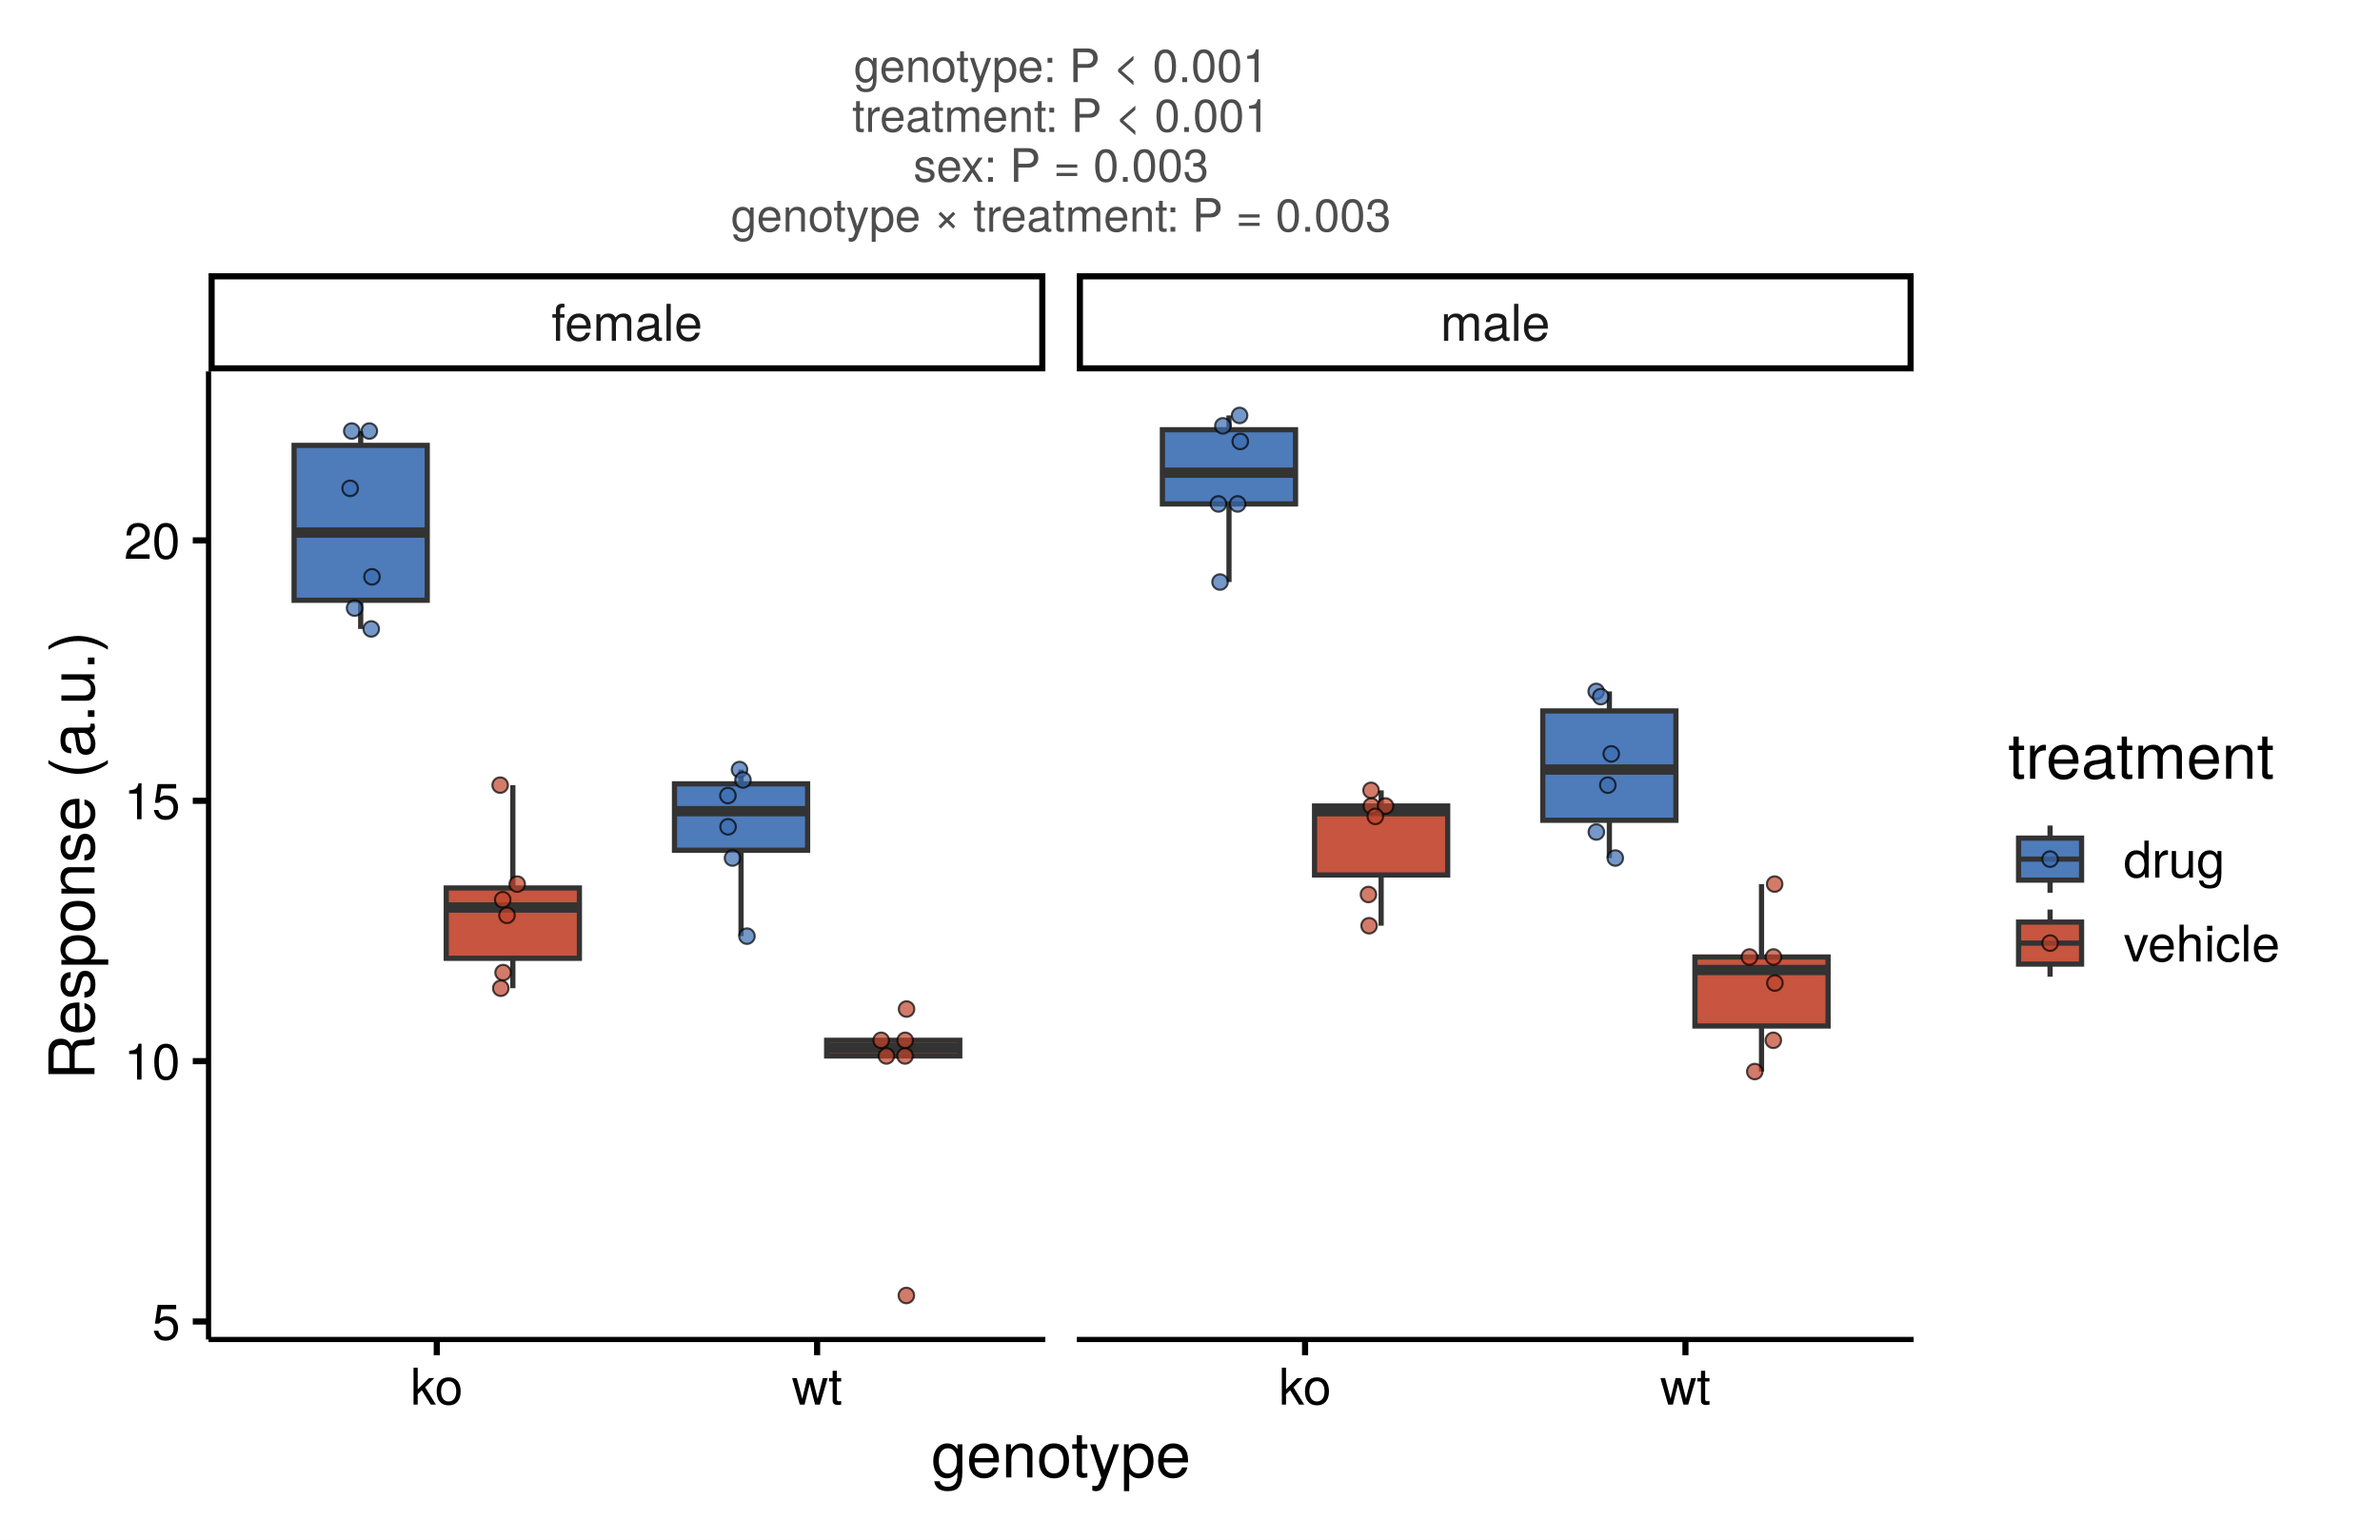
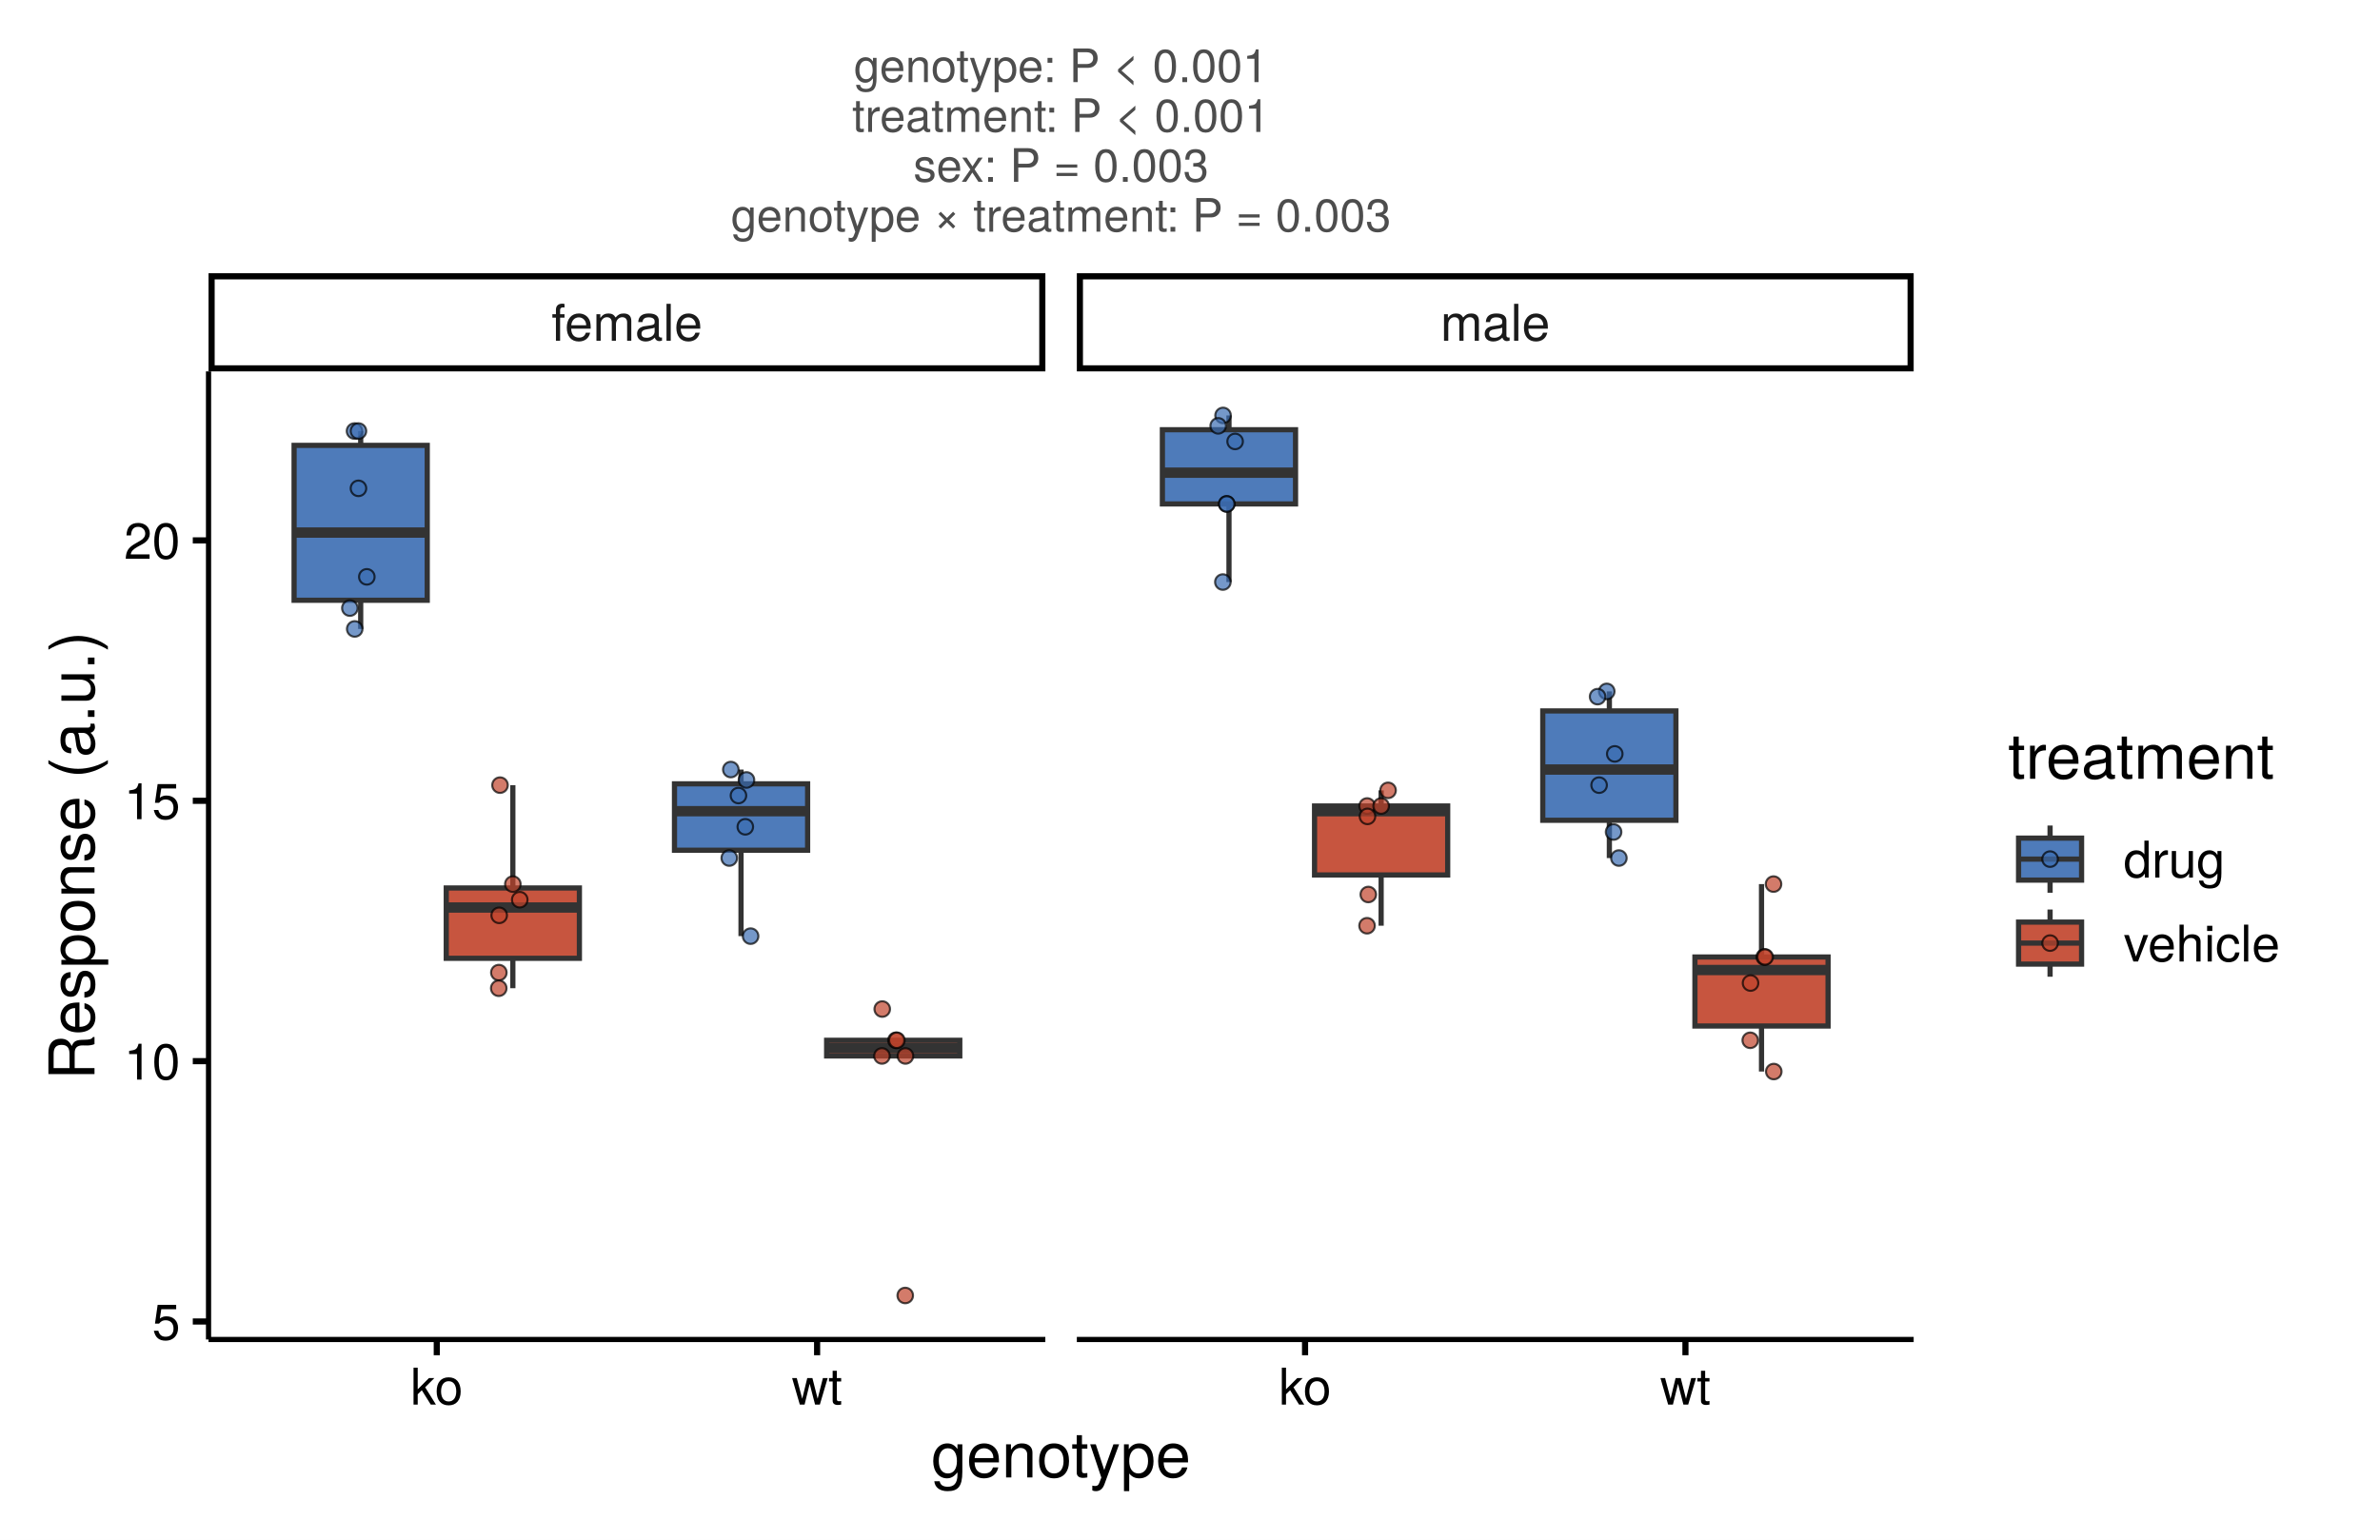
<svg xmlns="http://www.w3.org/2000/svg" class="svglite" width="489.60pt" height="316.80pt" viewBox="0 0 489.60 316.80">
  <defs>
    <style type="text/css">
    .svglite line, .svglite polyline, .svglite polygon, .svglite path, .svglite rect, .svglite circle {
      fill: none;
      stroke: #000000;
      stroke-linecap: round;
      stroke-linejoin: round;
      stroke-miterlimit: 10.00;
    }
    .svglite text {
      white-space: pre;
    }
  </style>
  </defs>
  <rect width="100%" height="100%" style="stroke: none; fill: #FFFFFF;" />
  <defs>
    <clipPath id="cpMC4wMHw0ODkuNjB8MC4wMHwzMTYuODA=">
      <rect x="0.00" y="0.00" width="489.60" height="316.80" />
    </clipPath>
  </defs>
  <g clip-path="url(#cpMC4wMHw0ODkuNjB8MC4wMHwzMTYuODA=)">
    <rect x="-0" y="-0" width="489.60" height="316.80" style="stroke-width: 1.26; stroke: #FFFFFF; fill: #FFFFFF;" />
  </g>
  <defs>
    <clipPath id="cpNDIuOTB8MjE1LjA0fDc2LjQyfDI3NS42MQ==">
      <rect x="42.90" y="76.42" width="172.15" height="199.19" />
    </clipPath>
  </defs>
  <g clip-path="url(#cpNDIuOTB8MjE1LjA0fDc2LjQyfDI3NS42MQ==)">
    <rect x="42.90" y="76.42" width="172.15" height="199.19" style="stroke-width: 1.26; stroke: none; fill: #FFFFFF;" />
    <line x1="74.20" y1="91.64" x2="74.20" y2="88.69" style="stroke-width: 1.07; stroke: #333333; stroke-linecap: butt;" />
    <line x1="74.20" y1="123.51" x2="74.20" y2="129.41" style="stroke-width: 1.07; stroke: #333333; stroke-linecap: butt;" />
    <polygon points="60.50,91.64 60.50,123.51 87.89,123.51 87.89,91.64 60.50,91.64 " style="stroke-width: 1.07; stroke: #333333; stroke-linecap: butt; stroke-linejoin: miter; fill: #3B6DB3; fill-opacity: 0.90;" />
    <line x1="60.50" y1="109.58" x2="87.89" y2="109.58" style="stroke-width: 2.13; stroke: #333333; stroke-linecap: butt; stroke-linejoin: miter;" />
    <line x1="105.50" y1="182.71" x2="105.50" y2="161.55" style="stroke-width: 1.07; stroke: #333333; stroke-linecap: butt;" />
    <line x1="105.50" y1="197.18" x2="105.50" y2="203.34" style="stroke-width: 1.07; stroke: #333333; stroke-linecap: butt;" />
    <polygon points="91.80,182.71 91.80,197.18 119.19,197.18 119.19,182.71 91.80,182.71 " style="stroke-width: 1.07; stroke: #333333; stroke-linecap: butt; stroke-linejoin: miter; fill: #C1432B; fill-opacity: 0.90;" />
    <line x1="91.80" y1="186.73" x2="119.19" y2="186.73" style="stroke-width: 2.13; stroke: #333333; stroke-linecap: butt; stroke-linejoin: miter;" />
    <line x1="152.44" y1="161.28" x2="152.44" y2="158.34" style="stroke-width: 1.07; stroke: #333333; stroke-linecap: butt;" />
    <line x1="152.44" y1="174.94" x2="152.44" y2="192.62" style="stroke-width: 1.07; stroke: #333333; stroke-linecap: butt;" />
    <polygon points="138.75,161.28 138.75,174.94 166.14,174.94 166.14,161.28 138.75,161.28 " style="stroke-width: 1.07; stroke: #333333; stroke-linecap: butt; stroke-linejoin: miter; fill: #3B6DB3; fill-opacity: 0.90;" />
    <line x1="138.75" y1="166.91" x2="166.14" y2="166.91" style="stroke-width: 2.13; stroke: #333333; stroke-linecap: butt; stroke-linejoin: miter;" />
    <line x1="183.74" y1="214.05" x2="183.74" y2="214.05" style="stroke-width: 1.07; stroke: #333333; stroke-linecap: butt;" />
    <line x1="183.74" y1="217.27" x2="183.74" y2="217.27" style="stroke-width: 1.07; stroke: #333333; stroke-linecap: butt;" />
    <polygon points="170.05,214.05 170.05,217.27 197.44,217.27 197.44,214.05 170.05,214.05 " style="stroke-width: 1.07; stroke: #333333; stroke-linecap: butt; stroke-linejoin: miter; fill: #C1432B; fill-opacity: 0.90;" />
    <line x1="170.05" y1="215.66" x2="197.44" y2="215.66" style="stroke-width: 2.13; stroke: #333333; stroke-linecap: butt; stroke-linejoin: miter;" />
-     <circle cx="186.18" cy="217.27" r="1.60" style="stroke-width: 0.43; stroke: #000000; stroke-opacity: 0.70; fill: #C1432B; fill-opacity: 0.70;" />
-     <circle cx="186.21" cy="214.05" r="1.60" style="stroke-width: 0.43; stroke: #000000; stroke-opacity: 0.70; fill: #C1432B; fill-opacity: 0.70;" />
-     <circle cx="186.49" cy="207.62" r="1.60" style="stroke-width: 0.43; stroke: #000000; stroke-opacity: 0.70; fill: #C1432B; fill-opacity: 0.70;" />
-     <circle cx="182.35" cy="217.27" r="1.60" style="stroke-width: 0.43; stroke: #000000; stroke-opacity: 0.70; fill: #C1432B; fill-opacity: 0.70;" />
-     <circle cx="186.45" cy="266.56" r="1.60" style="stroke-width: 0.43; stroke: #000000; stroke-opacity: 0.70; fill: #C1432B; fill-opacity: 0.70;" />
-     <circle cx="181.27" cy="214.05" r="1.60" style="stroke-width: 0.43; stroke: #000000; stroke-opacity: 0.70; fill: #C1432B; fill-opacity: 0.70;" />
-     <circle cx="149.77" cy="170.12" r="1.60" style="stroke-width: 0.43; stroke: #000000; stroke-opacity: 0.70; fill: #3B6DB3; fill-opacity: 0.70;" />
-     <circle cx="152.13" cy="158.34" r="1.60" style="stroke-width: 0.43; stroke: #000000; stroke-opacity: 0.70; fill: #3B6DB3; fill-opacity: 0.70;" />
-     <circle cx="152.84" cy="160.48" r="1.60" style="stroke-width: 0.43; stroke: #000000; stroke-opacity: 0.70; fill: #3B6DB3; fill-opacity: 0.70;" />
-     <circle cx="149.74" cy="163.69" r="1.60" style="stroke-width: 0.43; stroke: #000000; stroke-opacity: 0.70; fill: #3B6DB3; fill-opacity: 0.70;" />
-     <circle cx="153.66" cy="192.62" r="1.60" style="stroke-width: 0.43; stroke: #000000; stroke-opacity: 0.70; fill: #3B6DB3; fill-opacity: 0.70;" />
-     <circle cx="150.68" cy="176.55" r="1.60" style="stroke-width: 0.43; stroke: #000000; stroke-opacity: 0.70; fill: #3B6DB3; fill-opacity: 0.70;" />
-     <circle cx="103.49" cy="200.12" r="1.60" style="stroke-width: 0.43; stroke: #000000; stroke-opacity: 0.70; fill: #C1432B; fill-opacity: 0.70;" />
-     <circle cx="103.02" cy="203.34" r="1.60" style="stroke-width: 0.43; stroke: #000000; stroke-opacity: 0.70; fill: #C1432B; fill-opacity: 0.70;" />
-     <circle cx="102.89" cy="161.55" r="1.60" style="stroke-width: 0.43; stroke: #000000; stroke-opacity: 0.70; fill: #C1432B; fill-opacity: 0.70;" />
-     <circle cx="106.40" cy="181.91" r="1.60" style="stroke-width: 0.43; stroke: #000000; stroke-opacity: 0.70; fill: #C1432B; fill-opacity: 0.70;" />
-     <circle cx="103.42" cy="185.12" r="1.60" style="stroke-width: 0.43; stroke: #000000; stroke-opacity: 0.70; fill: #C1432B; fill-opacity: 0.70;" />
-     <circle cx="104.29" cy="188.34" r="1.60" style="stroke-width: 0.43; stroke: #000000; stroke-opacity: 0.70; fill: #C1432B; fill-opacity: 0.70;" />
-     <circle cx="72.36" cy="88.69" r="1.60" style="stroke-width: 0.43; stroke: #000000; stroke-opacity: 0.70; fill: #3B6DB3; fill-opacity: 0.70;" />
-     <circle cx="76.52" cy="118.69" r="1.60" style="stroke-width: 0.43; stroke: #000000; stroke-opacity: 0.70; fill: #3B6DB3; fill-opacity: 0.70;" />
-     <circle cx="72.03" cy="100.48" r="1.60" style="stroke-width: 0.43; stroke: #000000; stroke-opacity: 0.70; fill: #3B6DB3; fill-opacity: 0.70;" />
-     <circle cx="75.98" cy="88.69" r="1.60" style="stroke-width: 0.43; stroke: #000000; stroke-opacity: 0.70; fill: #3B6DB3; fill-opacity: 0.70;" />
-     <circle cx="76.37" cy="129.41" r="1.60" style="stroke-width: 0.43; stroke: #000000; stroke-opacity: 0.70; fill: #3B6DB3; fill-opacity: 0.70;" />
-     <circle cx="72.94" cy="125.12" r="1.60" style="stroke-width: 0.43; stroke: #000000; stroke-opacity: 0.70; fill: #3B6DB3; fill-opacity: 0.70;" />
+     <circle cx="181.43" cy="217.27" r="1.60" style="stroke-width: 0.43; stroke: #000000; stroke-opacity: 0.70; fill: #C1432B; fill-opacity: 0.70;" />
+     <circle cx="184.30" cy="214.05" r="1.60" style="stroke-width: 0.43; stroke: #000000; stroke-opacity: 0.70; fill: #C1432B; fill-opacity: 0.70;" />
+     <circle cx="181.49" cy="207.62" r="1.60" style="stroke-width: 0.43; stroke: #000000; stroke-opacity: 0.70; fill: #C1432B; fill-opacity: 0.70;" />
+     <circle cx="186.26" cy="217.27" r="1.60" style="stroke-width: 0.43; stroke: #000000; stroke-opacity: 0.70; fill: #C1432B; fill-opacity: 0.70;" />
+     <circle cx="186.22" cy="266.56" r="1.60" style="stroke-width: 0.43; stroke: #000000; stroke-opacity: 0.70; fill: #C1432B; fill-opacity: 0.70;" />
+     <circle cx="184.50" cy="214.05" r="1.60" style="stroke-width: 0.43; stroke: #000000; stroke-opacity: 0.70; fill: #C1432B; fill-opacity: 0.70;" />
+     <circle cx="153.32" cy="170.12" r="1.60" style="stroke-width: 0.43; stroke: #000000; stroke-opacity: 0.70; fill: #3B6DB3; fill-opacity: 0.70;" />
+     <circle cx="150.34" cy="158.34" r="1.60" style="stroke-width: 0.43; stroke: #000000; stroke-opacity: 0.70; fill: #3B6DB3; fill-opacity: 0.70;" />
+     <circle cx="153.56" cy="160.48" r="1.60" style="stroke-width: 0.43; stroke: #000000; stroke-opacity: 0.70; fill: #3B6DB3; fill-opacity: 0.70;" />
+     <circle cx="151.91" cy="163.69" r="1.60" style="stroke-width: 0.43; stroke: #000000; stroke-opacity: 0.70; fill: #3B6DB3; fill-opacity: 0.70;" />
+     <circle cx="154.41" cy="192.62" r="1.60" style="stroke-width: 0.43; stroke: #000000; stroke-opacity: 0.70; fill: #3B6DB3; fill-opacity: 0.70;" />
+     <circle cx="150.02" cy="176.55" r="1.60" style="stroke-width: 0.43; stroke: #000000; stroke-opacity: 0.70; fill: #3B6DB3; fill-opacity: 0.70;" />
+     <circle cx="102.62" cy="200.12" r="1.60" style="stroke-width: 0.43; stroke: #000000; stroke-opacity: 0.70; fill: #C1432B; fill-opacity: 0.70;" />
+     <circle cx="102.60" cy="203.34" r="1.60" style="stroke-width: 0.43; stroke: #000000; stroke-opacity: 0.70; fill: #C1432B; fill-opacity: 0.70;" />
+     <circle cx="102.86" cy="161.55" r="1.60" style="stroke-width: 0.43; stroke: #000000; stroke-opacity: 0.70; fill: #C1432B; fill-opacity: 0.70;" />
+     <circle cx="105.50" cy="181.91" r="1.60" style="stroke-width: 0.43; stroke: #000000; stroke-opacity: 0.70; fill: #C1432B; fill-opacity: 0.70;" />
+     <circle cx="106.92" cy="185.12" r="1.60" style="stroke-width: 0.43; stroke: #000000; stroke-opacity: 0.70; fill: #C1432B; fill-opacity: 0.70;" />
+     <circle cx="102.69" cy="188.34" r="1.60" style="stroke-width: 0.43; stroke: #000000; stroke-opacity: 0.70; fill: #C1432B; fill-opacity: 0.70;" />
+     <circle cx="72.93" cy="88.69" r="1.60" style="stroke-width: 0.43; stroke: #000000; stroke-opacity: 0.70; fill: #3B6DB3; fill-opacity: 0.70;" />
+     <circle cx="75.46" cy="118.69" r="1.60" style="stroke-width: 0.43; stroke: #000000; stroke-opacity: 0.70; fill: #3B6DB3; fill-opacity: 0.70;" />
+     <circle cx="73.74" cy="100.48" r="1.60" style="stroke-width: 0.43; stroke: #000000; stroke-opacity: 0.70; fill: #3B6DB3; fill-opacity: 0.70;" />
+     <circle cx="73.74" cy="88.69" r="1.60" style="stroke-width: 0.43; stroke: #000000; stroke-opacity: 0.70; fill: #3B6DB3; fill-opacity: 0.70;" />
+     <circle cx="72.97" cy="129.41" r="1.60" style="stroke-width: 0.43; stroke: #000000; stroke-opacity: 0.70; fill: #3B6DB3; fill-opacity: 0.70;" />
+     <circle cx="71.97" cy="125.12" r="1.60" style="stroke-width: 0.43; stroke: #000000; stroke-opacity: 0.70; fill: #3B6DB3; fill-opacity: 0.70;" />
  </g>
  <g clip-path="url(#cpMC4wMHw0ODkuNjB8MC4wMHwzMTYuODA=)">
</g>
  <defs>
    <clipPath id="cpMjIxLjUyfDM5My42N3w3Ni40MnwyNzUuNjE=">
      <rect x="221.52" y="76.42" width="172.15" height="199.19" />
    </clipPath>
  </defs>
  <g clip-path="url(#cpMjIxLjUyfDM5My42N3w3Ni40MnwyNzUuNjE=)">
    <rect x="221.52" y="76.42" width="172.15" height="199.19" style="stroke-width: 1.26; stroke: none; fill: #FFFFFF;" />
    <line x1="252.82" y1="88.42" x2="252.82" y2="85.48" style="stroke-width: 1.07; stroke: #333333; stroke-linecap: butt;" />
    <line x1="252.82" y1="103.69" x2="252.82" y2="119.76" style="stroke-width: 1.07; stroke: #333333; stroke-linecap: butt;" />
    <polygon points="239.12,88.42 239.12,103.69 266.51,103.69 266.51,88.42 239.12,88.42 " style="stroke-width: 1.07; stroke: #333333; stroke-linecap: butt; stroke-linejoin: miter; fill: #3B6DB3; fill-opacity: 0.90;" />
    <line x1="239.12" y1="97.26" x2="266.51" y2="97.26" style="stroke-width: 2.13; stroke: #333333; stroke-linecap: butt; stroke-linejoin: miter;" />
    <line x1="284.12" y1="165.84" x2="284.12" y2="162.62" style="stroke-width: 1.07; stroke: #333333; stroke-linecap: butt;" />
    <line x1="284.12" y1="180.03" x2="284.12" y2="190.48" style="stroke-width: 1.07; stroke: #333333; stroke-linecap: butt;" />
    <polygon points="270.42,165.84 270.42,180.03 297.81,180.03 297.81,165.84 270.42,165.84 " style="stroke-width: 1.07; stroke: #333333; stroke-linecap: butt; stroke-linejoin: miter; fill: #C1432B; fill-opacity: 0.90;" />
    <line x1="270.42" y1="166.91" x2="297.81" y2="166.91" style="stroke-width: 2.13; stroke: #333333; stroke-linecap: butt; stroke-linejoin: miter;" />
    <line x1="331.07" y1="146.28" x2="331.07" y2="142.26" style="stroke-width: 1.07; stroke: #333333; stroke-linecap: butt;" />
    <line x1="331.07" y1="168.78" x2="331.07" y2="176.55" style="stroke-width: 1.07; stroke: #333333; stroke-linecap: butt;" />
    <polygon points="317.37,146.28 317.37,168.78 344.76,168.78 344.76,146.28 317.37,146.28 " style="stroke-width: 1.07; stroke: #333333; stroke-linecap: butt; stroke-linejoin: miter; fill: #3B6DB3; fill-opacity: 0.90;" />
    <line x1="317.37" y1="158.34" x2="344.76" y2="158.34" style="stroke-width: 2.13; stroke: #333333; stroke-linecap: butt; stroke-linejoin: miter;" />
    <line x1="362.37" y1="196.91" x2="362.37" y2="181.91" style="stroke-width: 1.07; stroke: #333333; stroke-linecap: butt;" />
    <line x1="362.37" y1="211.11" x2="362.37" y2="220.48" style="stroke-width: 1.07; stroke: #333333; stroke-linecap: butt;" />
    <polygon points="348.67,196.91 348.67,211.11 376.06,211.11 376.06,196.91 348.67,196.91 " style="stroke-width: 1.07; stroke: #333333; stroke-linecap: butt; stroke-linejoin: miter; fill: #C1432B; fill-opacity: 0.90;" />
    <line x1="348.67" y1="199.59" x2="376.06" y2="199.59" style="stroke-width: 2.13; stroke: #333333; stroke-linecap: butt; stroke-linejoin: miter;" />
-     <circle cx="364.80" cy="214.05" r="1.60" style="stroke-width: 0.43; stroke: #000000; stroke-opacity: 0.70; fill: #C1432B; fill-opacity: 0.70;" />
-     <circle cx="364.84" cy="196.91" r="1.60" style="stroke-width: 0.43; stroke: #000000; stroke-opacity: 0.70; fill: #C1432B; fill-opacity: 0.70;" />
-     <circle cx="365.12" cy="202.27" r="1.60" style="stroke-width: 0.43; stroke: #000000; stroke-opacity: 0.70; fill: #C1432B; fill-opacity: 0.70;" />
-     <circle cx="360.98" cy="220.48" r="1.60" style="stroke-width: 0.43; stroke: #000000; stroke-opacity: 0.70; fill: #C1432B; fill-opacity: 0.70;" />
-     <circle cx="365.07" cy="181.91" r="1.60" style="stroke-width: 0.43; stroke: #000000; stroke-opacity: 0.70; fill: #C1432B; fill-opacity: 0.70;" />
-     <circle cx="359.89" cy="196.91" r="1.60" style="stroke-width: 0.43; stroke: #000000; stroke-opacity: 0.70; fill: #C1432B; fill-opacity: 0.70;" />
-     <circle cx="328.39" cy="171.19" r="1.60" style="stroke-width: 0.43; stroke: #000000; stroke-opacity: 0.70; fill: #3B6DB3; fill-opacity: 0.70;" />
-     <circle cx="330.75" cy="161.55" r="1.60" style="stroke-width: 0.43; stroke: #000000; stroke-opacity: 0.70; fill: #3B6DB3; fill-opacity: 0.70;" />
-     <circle cx="331.46" cy="155.12" r="1.60" style="stroke-width: 0.43; stroke: #000000; stroke-opacity: 0.70; fill: #3B6DB3; fill-opacity: 0.70;" />
-     <circle cx="328.36" cy="142.26" r="1.60" style="stroke-width: 0.43; stroke: #000000; stroke-opacity: 0.70; fill: #3B6DB3; fill-opacity: 0.70;" />
-     <circle cx="332.29" cy="176.55" r="1.60" style="stroke-width: 0.43; stroke: #000000; stroke-opacity: 0.70; fill: #3B6DB3; fill-opacity: 0.70;" />
-     <circle cx="329.30" cy="143.34" r="1.60" style="stroke-width: 0.43; stroke: #000000; stroke-opacity: 0.70; fill: #3B6DB3; fill-opacity: 0.70;" />
-     <circle cx="282.11" cy="165.84" r="1.60" style="stroke-width: 0.43; stroke: #000000; stroke-opacity: 0.70; fill: #C1432B; fill-opacity: 0.70;" />
-     <circle cx="281.64" cy="190.48" r="1.60" style="stroke-width: 0.43; stroke: #000000; stroke-opacity: 0.70; fill: #C1432B; fill-opacity: 0.70;" />
-     <circle cx="281.51" cy="184.05" r="1.60" style="stroke-width: 0.43; stroke: #000000; stroke-opacity: 0.70; fill: #C1432B; fill-opacity: 0.70;" />
-     <circle cx="285.02" cy="165.84" r="1.60" style="stroke-width: 0.43; stroke: #000000; stroke-opacity: 0.70; fill: #C1432B; fill-opacity: 0.70;" />
-     <circle cx="282.04" cy="162.62" r="1.60" style="stroke-width: 0.43; stroke: #000000; stroke-opacity: 0.70; fill: #C1432B; fill-opacity: 0.70;" />
-     <circle cx="282.92" cy="167.98" r="1.60" style="stroke-width: 0.43; stroke: #000000; stroke-opacity: 0.70; fill: #C1432B; fill-opacity: 0.70;" />
-     <circle cx="250.98" cy="119.76" r="1.60" style="stroke-width: 0.43; stroke: #000000; stroke-opacity: 0.70; fill: #3B6DB3; fill-opacity: 0.70;" />
-     <circle cx="255.14" cy="90.83" r="1.60" style="stroke-width: 0.43; stroke: #000000; stroke-opacity: 0.70; fill: #3B6DB3; fill-opacity: 0.70;" />
-     <circle cx="250.65" cy="103.69" r="1.60" style="stroke-width: 0.43; stroke: #000000; stroke-opacity: 0.70; fill: #3B6DB3; fill-opacity: 0.70;" />
-     <circle cx="254.60" cy="103.69" r="1.60" style="stroke-width: 0.43; stroke: #000000; stroke-opacity: 0.70; fill: #3B6DB3; fill-opacity: 0.70;" />
-     <circle cx="255.00" cy="85.48" r="1.60" style="stroke-width: 0.43; stroke: #000000; stroke-opacity: 0.70; fill: #3B6DB3; fill-opacity: 0.70;" />
-     <circle cx="251.56" cy="87.62" r="1.60" style="stroke-width: 0.43; stroke: #000000; stroke-opacity: 0.70; fill: #3B6DB3; fill-opacity: 0.70;" />
+     <circle cx="360.05" cy="214.05" r="1.60" style="stroke-width: 0.43; stroke: #000000; stroke-opacity: 0.70; fill: #C1432B; fill-opacity: 0.70;" />
+     <circle cx="362.93" cy="196.91" r="1.60" style="stroke-width: 0.43; stroke: #000000; stroke-opacity: 0.70; fill: #C1432B; fill-opacity: 0.70;" />
+     <circle cx="360.11" cy="202.27" r="1.60" style="stroke-width: 0.43; stroke: #000000; stroke-opacity: 0.70; fill: #C1432B; fill-opacity: 0.70;" />
+     <circle cx="364.89" cy="220.48" r="1.60" style="stroke-width: 0.43; stroke: #000000; stroke-opacity: 0.70; fill: #C1432B; fill-opacity: 0.70;" />
+     <circle cx="364.84" cy="181.91" r="1.60" style="stroke-width: 0.43; stroke: #000000; stroke-opacity: 0.70; fill: #C1432B; fill-opacity: 0.70;" />
+     <circle cx="363.12" cy="196.91" r="1.60" style="stroke-width: 0.43; stroke: #000000; stroke-opacity: 0.70; fill: #C1432B; fill-opacity: 0.70;" />
+     <circle cx="331.94" cy="171.19" r="1.60" style="stroke-width: 0.43; stroke: #000000; stroke-opacity: 0.70; fill: #3B6DB3; fill-opacity: 0.70;" />
+     <circle cx="328.96" cy="161.55" r="1.60" style="stroke-width: 0.43; stroke: #000000; stroke-opacity: 0.70; fill: #3B6DB3; fill-opacity: 0.70;" />
+     <circle cx="332.18" cy="155.12" r="1.60" style="stroke-width: 0.43; stroke: #000000; stroke-opacity: 0.70; fill: #3B6DB3; fill-opacity: 0.70;" />
+     <circle cx="330.53" cy="142.26" r="1.60" style="stroke-width: 0.43; stroke: #000000; stroke-opacity: 0.70; fill: #3B6DB3; fill-opacity: 0.70;" />
+     <circle cx="333.03" cy="176.55" r="1.60" style="stroke-width: 0.43; stroke: #000000; stroke-opacity: 0.70; fill: #3B6DB3; fill-opacity: 0.70;" />
+     <circle cx="328.65" cy="143.34" r="1.60" style="stroke-width: 0.43; stroke: #000000; stroke-opacity: 0.70; fill: #3B6DB3; fill-opacity: 0.70;" />
+     <circle cx="281.24" cy="165.84" r="1.60" style="stroke-width: 0.43; stroke: #000000; stroke-opacity: 0.70; fill: #C1432B; fill-opacity: 0.70;" />
+     <circle cx="281.22" cy="190.48" r="1.60" style="stroke-width: 0.43; stroke: #000000; stroke-opacity: 0.70; fill: #C1432B; fill-opacity: 0.70;" />
+     <circle cx="281.48" cy="184.05" r="1.60" style="stroke-width: 0.43; stroke: #000000; stroke-opacity: 0.70; fill: #C1432B; fill-opacity: 0.70;" />
+     <circle cx="284.12" cy="165.84" r="1.60" style="stroke-width: 0.43; stroke: #000000; stroke-opacity: 0.70; fill: #C1432B; fill-opacity: 0.70;" />
+     <circle cx="285.55" cy="162.62" r="1.60" style="stroke-width: 0.43; stroke: #000000; stroke-opacity: 0.70; fill: #C1432B; fill-opacity: 0.70;" />
+     <circle cx="281.31" cy="167.98" r="1.60" style="stroke-width: 0.43; stroke: #000000; stroke-opacity: 0.70; fill: #C1432B; fill-opacity: 0.70;" />
+     <circle cx="251.56" cy="119.76" r="1.60" style="stroke-width: 0.43; stroke: #000000; stroke-opacity: 0.70; fill: #3B6DB3; fill-opacity: 0.70;" />
+     <circle cx="254.08" cy="90.83" r="1.60" style="stroke-width: 0.43; stroke: #000000; stroke-opacity: 0.70; fill: #3B6DB3; fill-opacity: 0.70;" />
+     <circle cx="252.36" cy="103.69" r="1.60" style="stroke-width: 0.43; stroke: #000000; stroke-opacity: 0.70; fill: #3B6DB3; fill-opacity: 0.70;" />
+     <circle cx="252.36" cy="103.69" r="1.60" style="stroke-width: 0.43; stroke: #000000; stroke-opacity: 0.70; fill: #3B6DB3; fill-opacity: 0.70;" />
+     <circle cx="251.60" cy="85.48" r="1.60" style="stroke-width: 0.43; stroke: #000000; stroke-opacity: 0.70; fill: #3B6DB3; fill-opacity: 0.70;" />
+     <circle cx="250.60" cy="87.62" r="1.60" style="stroke-width: 0.43; stroke: #000000; stroke-opacity: 0.70; fill: #3B6DB3; fill-opacity: 0.70;" />
  </g>
  <g clip-path="url(#cpMC4wMHw0ODkuNjB8MC4wMHwzMTYuODA=)">
</g>
  <defs>
    <clipPath id="cpNDIuOTB8MjE1LjA0fDU2LjIyfDc2LjQy">
      <rect x="42.90" y="56.22" width="172.15" height="20.20" />
    </clipPath>
  </defs>
  <g clip-path="url(#cpNDIuOTB8MjE1LjA0fDU2LjIyfDc2LjQy)">
    <rect x="42.90" y="56.22" width="172.15" height="20.20" style="stroke-width: 2.52; fill: #FFFFFF;" />
    <text x="128.97" y="70.11" text-anchor="middle" style="font-size: 10.40px; font-weight: 0;fill: #1A1A1A; font-family: &quot;TeX Gyre Heros&quot;;" textLength="31.17px" lengthAdjust="spacingAndGlyphs">female</text>
  </g>
  <g clip-path="url(#cpMC4wMHw0ODkuNjB8MC4wMHwzMTYuODA=)">
</g>
  <defs>
    <clipPath id="cpMjIxLjUyfDM5My42N3w1Ni4yMnw3Ni40Mg==">
      <rect x="221.52" y="56.22" width="172.15" height="20.20" />
    </clipPath>
  </defs>
  <g clip-path="url(#cpMjIxLjUyfDM5My42N3w1Ni4yMnw3Ni40Mg==)">
    <rect x="221.52" y="56.22" width="172.15" height="20.20" style="stroke-width: 2.52; fill: #FFFFFF;" />
    <text x="307.59" y="70.11" text-anchor="middle" style="font-size: 10.40px; font-weight: 0;fill: #1A1A1A; font-family: &quot;TeX Gyre Heros&quot;;" textLength="22.51px" lengthAdjust="spacingAndGlyphs">male</text>
  </g>
  <g clip-path="url(#cpMC4wMHw0ODkuNjB8MC4wMHwzMTYuODA=)">
    <polyline points="42.90,275.61 215.04,275.61 " style="stroke-width: 1.07; stroke-linecap: butt;" />
    <polyline points="89.85,278.85 89.85,275.61 " style="stroke-width: 1.26; stroke-linecap: butt;" />
    <polyline points="168.09,278.85 168.09,275.61 " style="stroke-width: 1.26; stroke-linecap: butt;" />
    <text x="89.85" y="289.01" text-anchor="middle" style="font-size: 10.40px; font-weight: 0; font-family: &quot;TeX Gyre Heros&quot;;" textLength="10.97px" lengthAdjust="spacingAndGlyphs">ko</text>
    <text x="168.09" y="289.01" text-anchor="middle" style="font-size: 10.40px; font-weight: 0; font-family: &quot;TeX Gyre Heros&quot;;" textLength="10.39px" lengthAdjust="spacingAndGlyphs">wt</text>
    <polyline points="221.52,275.61 393.67,275.61 " style="stroke-width: 1.07; stroke-linecap: butt;" />
    <polyline points="268.47,278.85 268.47,275.61 " style="stroke-width: 1.26; stroke-linecap: butt;" />
    <polyline points="346.72,278.85 346.72,275.61 " style="stroke-width: 1.26; stroke-linecap: butt;" />
    <text x="268.47" y="289.01" text-anchor="middle" style="font-size: 10.40px; font-weight: 0; font-family: &quot;TeX Gyre Heros&quot;;" textLength="10.97px" lengthAdjust="spacingAndGlyphs">ko</text>
    <text x="346.72" y="289.01" text-anchor="middle" style="font-size: 10.40px; font-weight: 0; font-family: &quot;TeX Gyre Heros&quot;;" textLength="10.39px" lengthAdjust="spacingAndGlyphs">wt</text>
    <polyline points="42.90,275.61 42.90,76.42 " style="stroke-width: 1.07; stroke-linecap: butt;" />
    <text x="37.07" y="275.70" text-anchor="end" style="font-size: 10.40px; font-weight: 0; font-family: &quot;TeX Gyre Heros&quot;;" textLength="5.77px" lengthAdjust="spacingAndGlyphs">5</text>
    <text x="37.07" y="222.13" text-anchor="end" style="font-size: 10.40px; font-weight: 0; font-family: &quot;TeX Gyre Heros&quot;;" textLength="11.55px" lengthAdjust="spacingAndGlyphs">10</text>
    <text x="37.07" y="168.55" text-anchor="end" style="font-size: 10.40px; font-weight: 0; font-family: &quot;TeX Gyre Heros&quot;;" textLength="11.55px" lengthAdjust="spacingAndGlyphs">15</text>
    <text x="37.07" y="114.98" text-anchor="end" style="font-size: 10.40px; font-weight: 0; font-family: &quot;TeX Gyre Heros&quot;;" textLength="11.55px" lengthAdjust="spacingAndGlyphs">20</text>
    <polyline points="39.66,271.91 42.90,271.91 " style="stroke-width: 1.26; stroke-linecap: butt;" />
    <polyline points="39.66,218.34 42.90,218.34 " style="stroke-width: 1.26; stroke-linecap: butt;" />
    <polyline points="39.66,164.77 42.90,164.77 " style="stroke-width: 1.26; stroke-linecap: butt;" />
    <polyline points="39.66,111.19 42.90,111.19 " style="stroke-width: 1.26; stroke-linecap: butt;" />
    <text x="218.28" y="303.99" text-anchor="middle" style="font-size: 13.00px; font-weight: 0; font-family: &quot;TeX Gyre Heros&quot;;" textLength="53.49px" lengthAdjust="spacingAndGlyphs">genotype</text>
    <text transform="translate(19.44,176.02) rotate(-90)" text-anchor="middle" style="font-size: 13.00px; font-weight: 0; font-family: &quot;TeX Gyre Heros&quot;;" textLength="92.49px" lengthAdjust="spacingAndGlyphs">Response (a.u.)</text>
    <rect x="406.62" y="142.86" width="69.04" height="66.31" style="stroke-width: 1.26; stroke: none; fill: #FFFFFF;" />
    <text x="413.09" y="160.24" style="font-size: 13.00px; font-weight: 0; font-family: &quot;TeX Gyre Heros&quot;;" textLength="54.91px" lengthAdjust="spacingAndGlyphs">treatment</text>
    <rect x="413.09" y="168.13" width="17.28" height="17.28" style="stroke-width: 1.26; stroke: none; fill: #FFFFFF;" />
    <polyline points="421.73,183.69 421.73,181.09 " style="stroke-width: 1.07; stroke: #333333; stroke-linecap: butt; stroke-linejoin: miter;" />
    <polyline points="421.73,172.45 421.73,169.86 " style="stroke-width: 1.07; stroke: #333333; stroke-linecap: butt; stroke-linejoin: miter;" />
    <rect x="415.25" y="172.45" width="12.96" height="8.64" style="stroke-width: 1.07; stroke: #333333; stroke-linecap: butt; stroke-linejoin: miter; fill: #3B6DB3; fill-opacity: 0.90;" />
    <polyline points="415.25,176.77 428.21,176.77 " style="stroke-width: 1.07; stroke: #333333; stroke-linecap: butt; stroke-linejoin: miter;" />
    <circle cx="421.73" cy="176.77" r="1.60" style="stroke-width: 0.43; stroke: #000000; stroke-opacity: 0.70; fill: #3B6DB3; fill-opacity: 0.70;" />
    <rect x="413.09" y="185.41" width="17.28" height="17.28" style="stroke-width: 1.26; stroke: none; fill: #FFFFFF;" />
    <polyline points="421.73,200.97 421.73,198.37 " style="stroke-width: 1.07; stroke: #333333; stroke-linecap: butt; stroke-linejoin: miter;" />
    <polyline points="421.73,189.73 421.73,187.14 " style="stroke-width: 1.07; stroke: #333333; stroke-linecap: butt; stroke-linejoin: miter;" />
    <rect x="415.25" y="189.73" width="12.96" height="8.64" style="stroke-width: 1.07; stroke: #333333; stroke-linecap: butt; stroke-linejoin: miter; fill: #C1432B; fill-opacity: 0.90;" />
    <polyline points="415.25,194.05 428.21,194.05 " style="stroke-width: 1.07; stroke: #333333; stroke-linecap: butt; stroke-linejoin: miter;" />
    <circle cx="421.73" cy="194.05" r="1.60" style="stroke-width: 0.43; stroke: #000000; stroke-opacity: 0.70; fill: #C1432B; fill-opacity: 0.70;" />
    <text x="436.85" y="180.56" style="font-size: 10.40px; font-weight: 0; font-family: &quot;TeX Gyre Heros&quot;;" textLength="20.79px" lengthAdjust="spacingAndGlyphs">drug</text>
    <text x="436.85" y="197.84" style="font-size: 10.40px; font-weight: 0; font-family: &quot;TeX Gyre Heros&quot;;" textLength="32.33px" lengthAdjust="spacingAndGlyphs">vehicle</text>
    <text x="218.28" y="16.89" text-anchor="middle" style="font-size: 9.50px; font-weight: 0;fill: #4D4D4D; font-family: &quot;TeX Gyre Heros&quot;;" textLength="85.34px" lengthAdjust="spacingAndGlyphs">genotype: P &lt; 0.001</text>
    <text x="218.28" y="27.15" text-anchor="middle" style="font-size: 9.50px; font-weight: 0;fill: #4D4D4D; font-family: &quot;TeX Gyre Heros&quot;;" textLength="86.38px" lengthAdjust="spacingAndGlyphs">treatment: P &lt; 0.001</text>
    <text x="218.28" y="37.41" text-anchor="middle" style="font-size: 9.50px; font-weight: 0;fill: #4D4D4D; font-family: &quot;TeX Gyre Heros&quot;;" textLength="61.03px" lengthAdjust="spacingAndGlyphs">sex: P = 0.003</text>
    <text x="218.28" y="47.67" text-anchor="middle" style="font-size: 9.50px; font-weight: 0;fill: #4D4D4D; font-family: &quot;TeX Gyre Heros&quot;;" textLength="136.32px" lengthAdjust="spacingAndGlyphs">genotype × treatment: P = 0.003</text>
  </g>
</svg>
